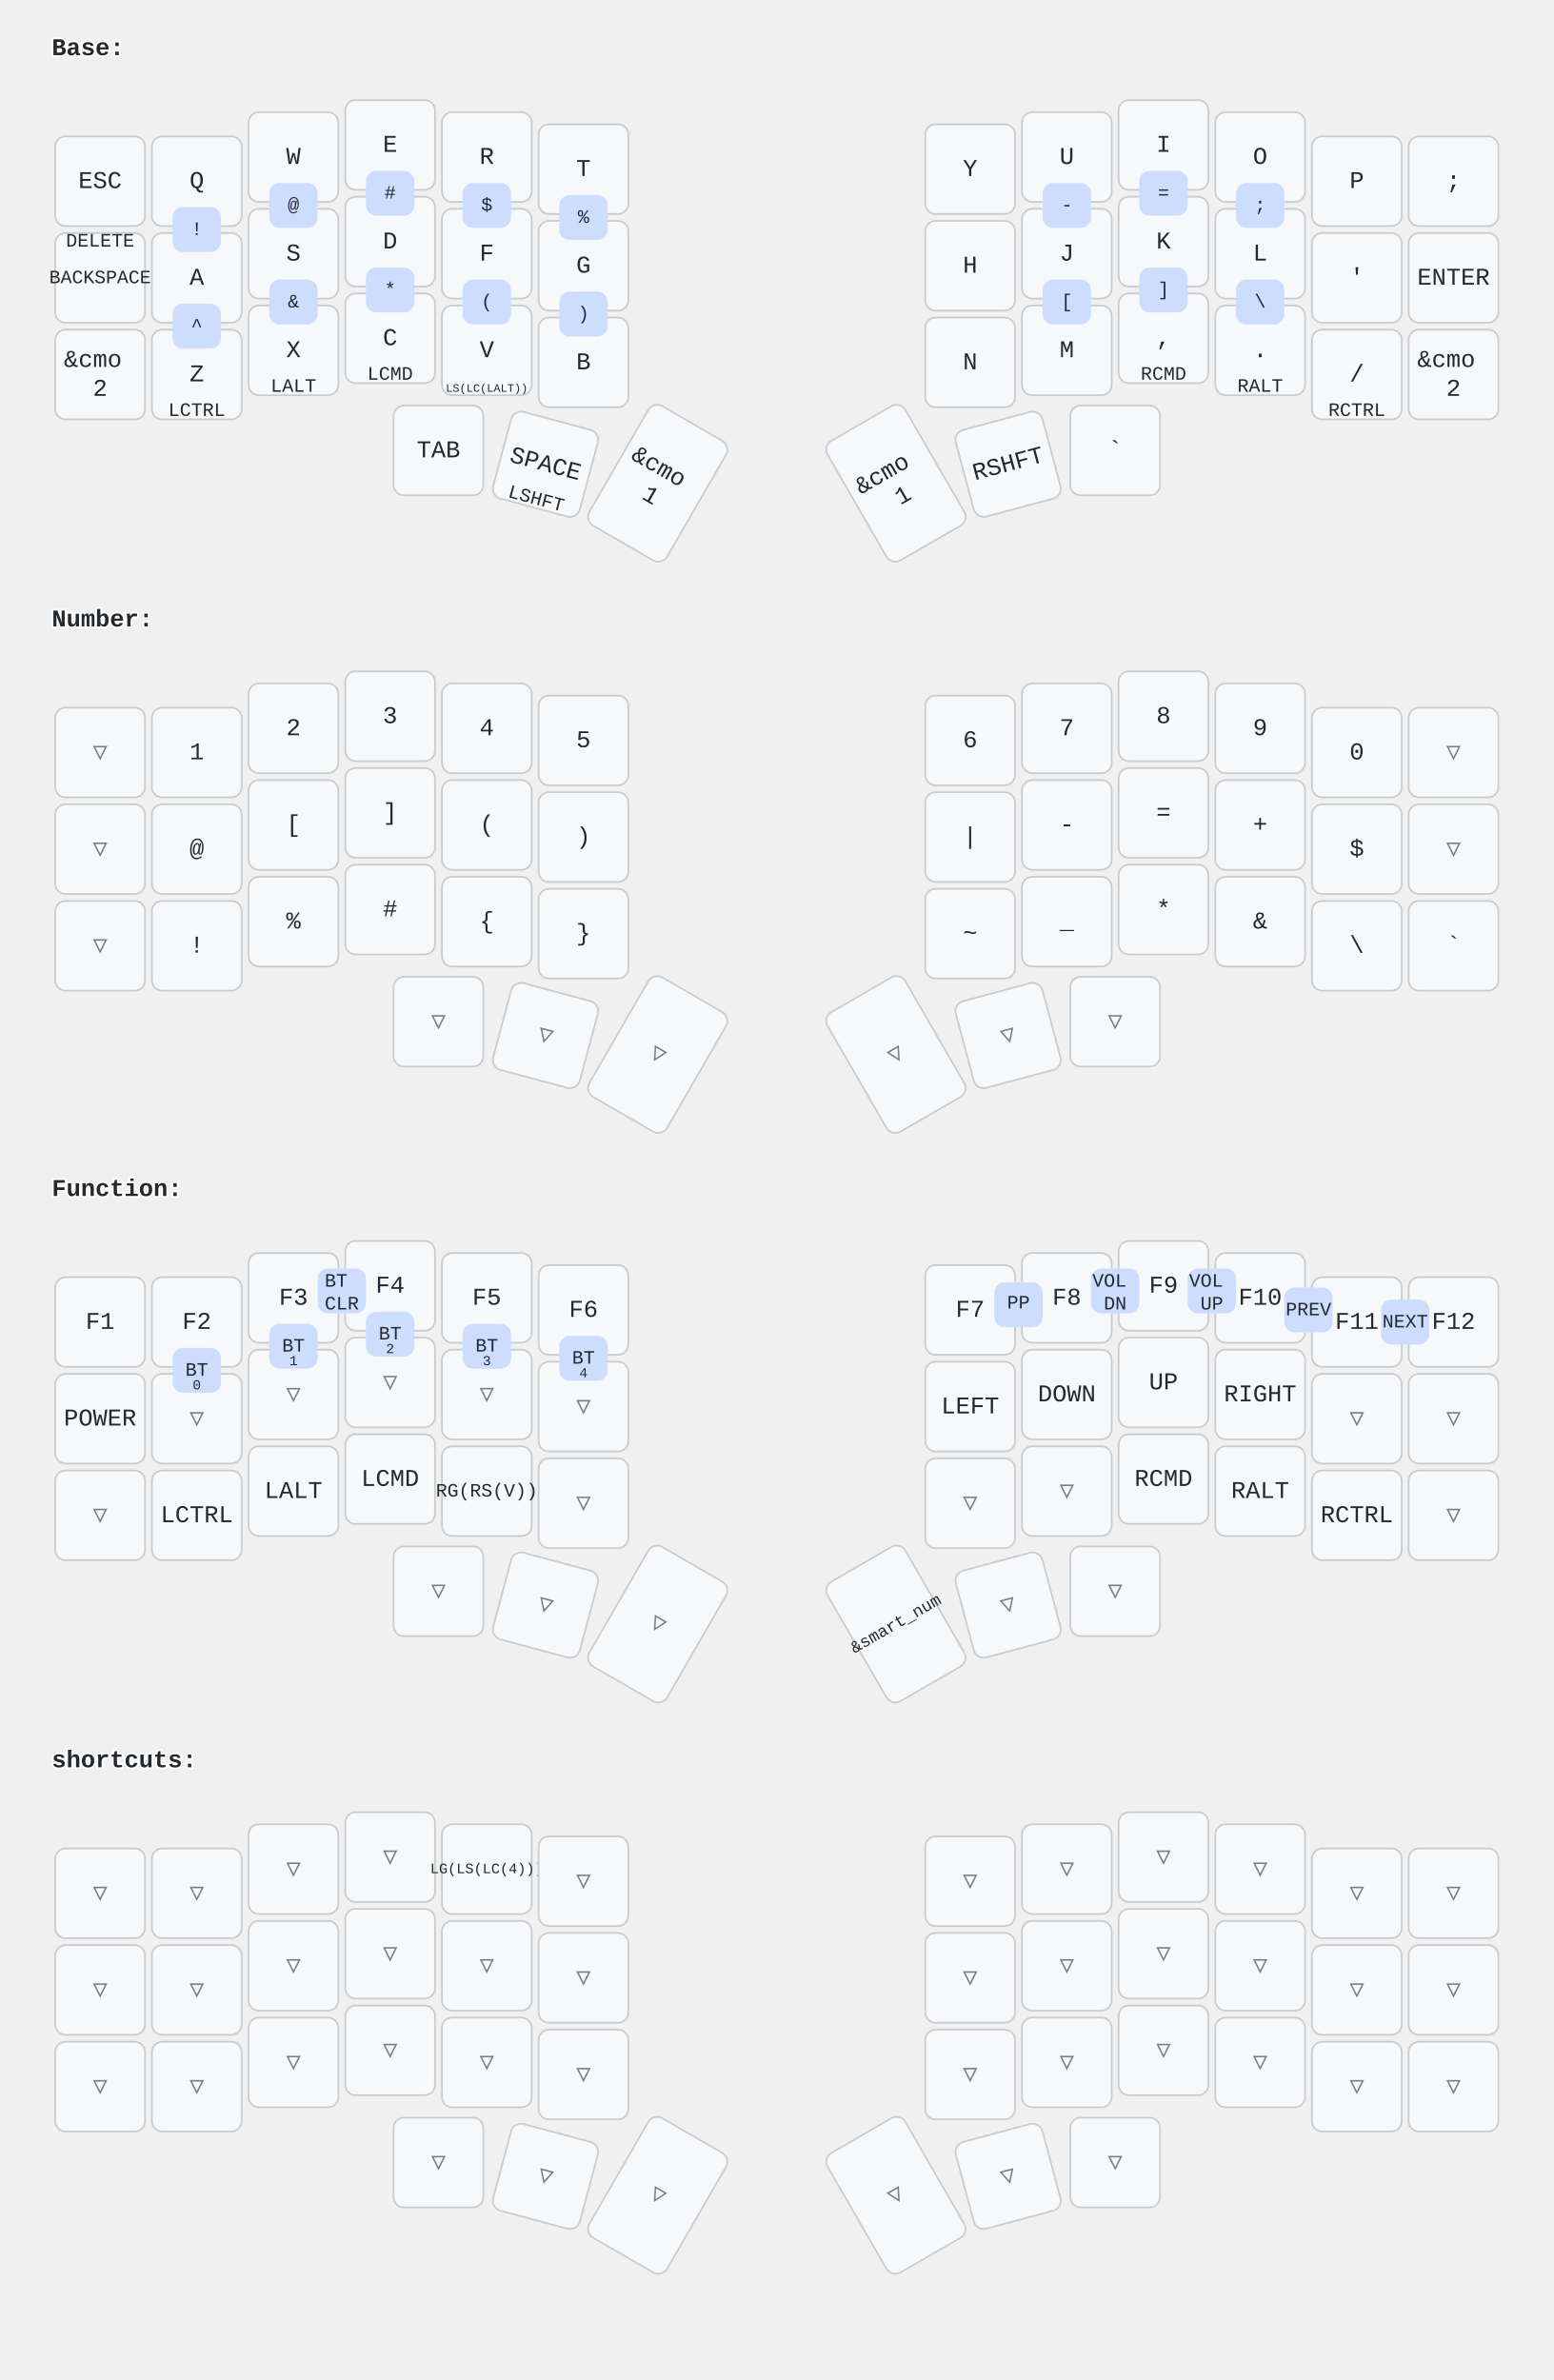
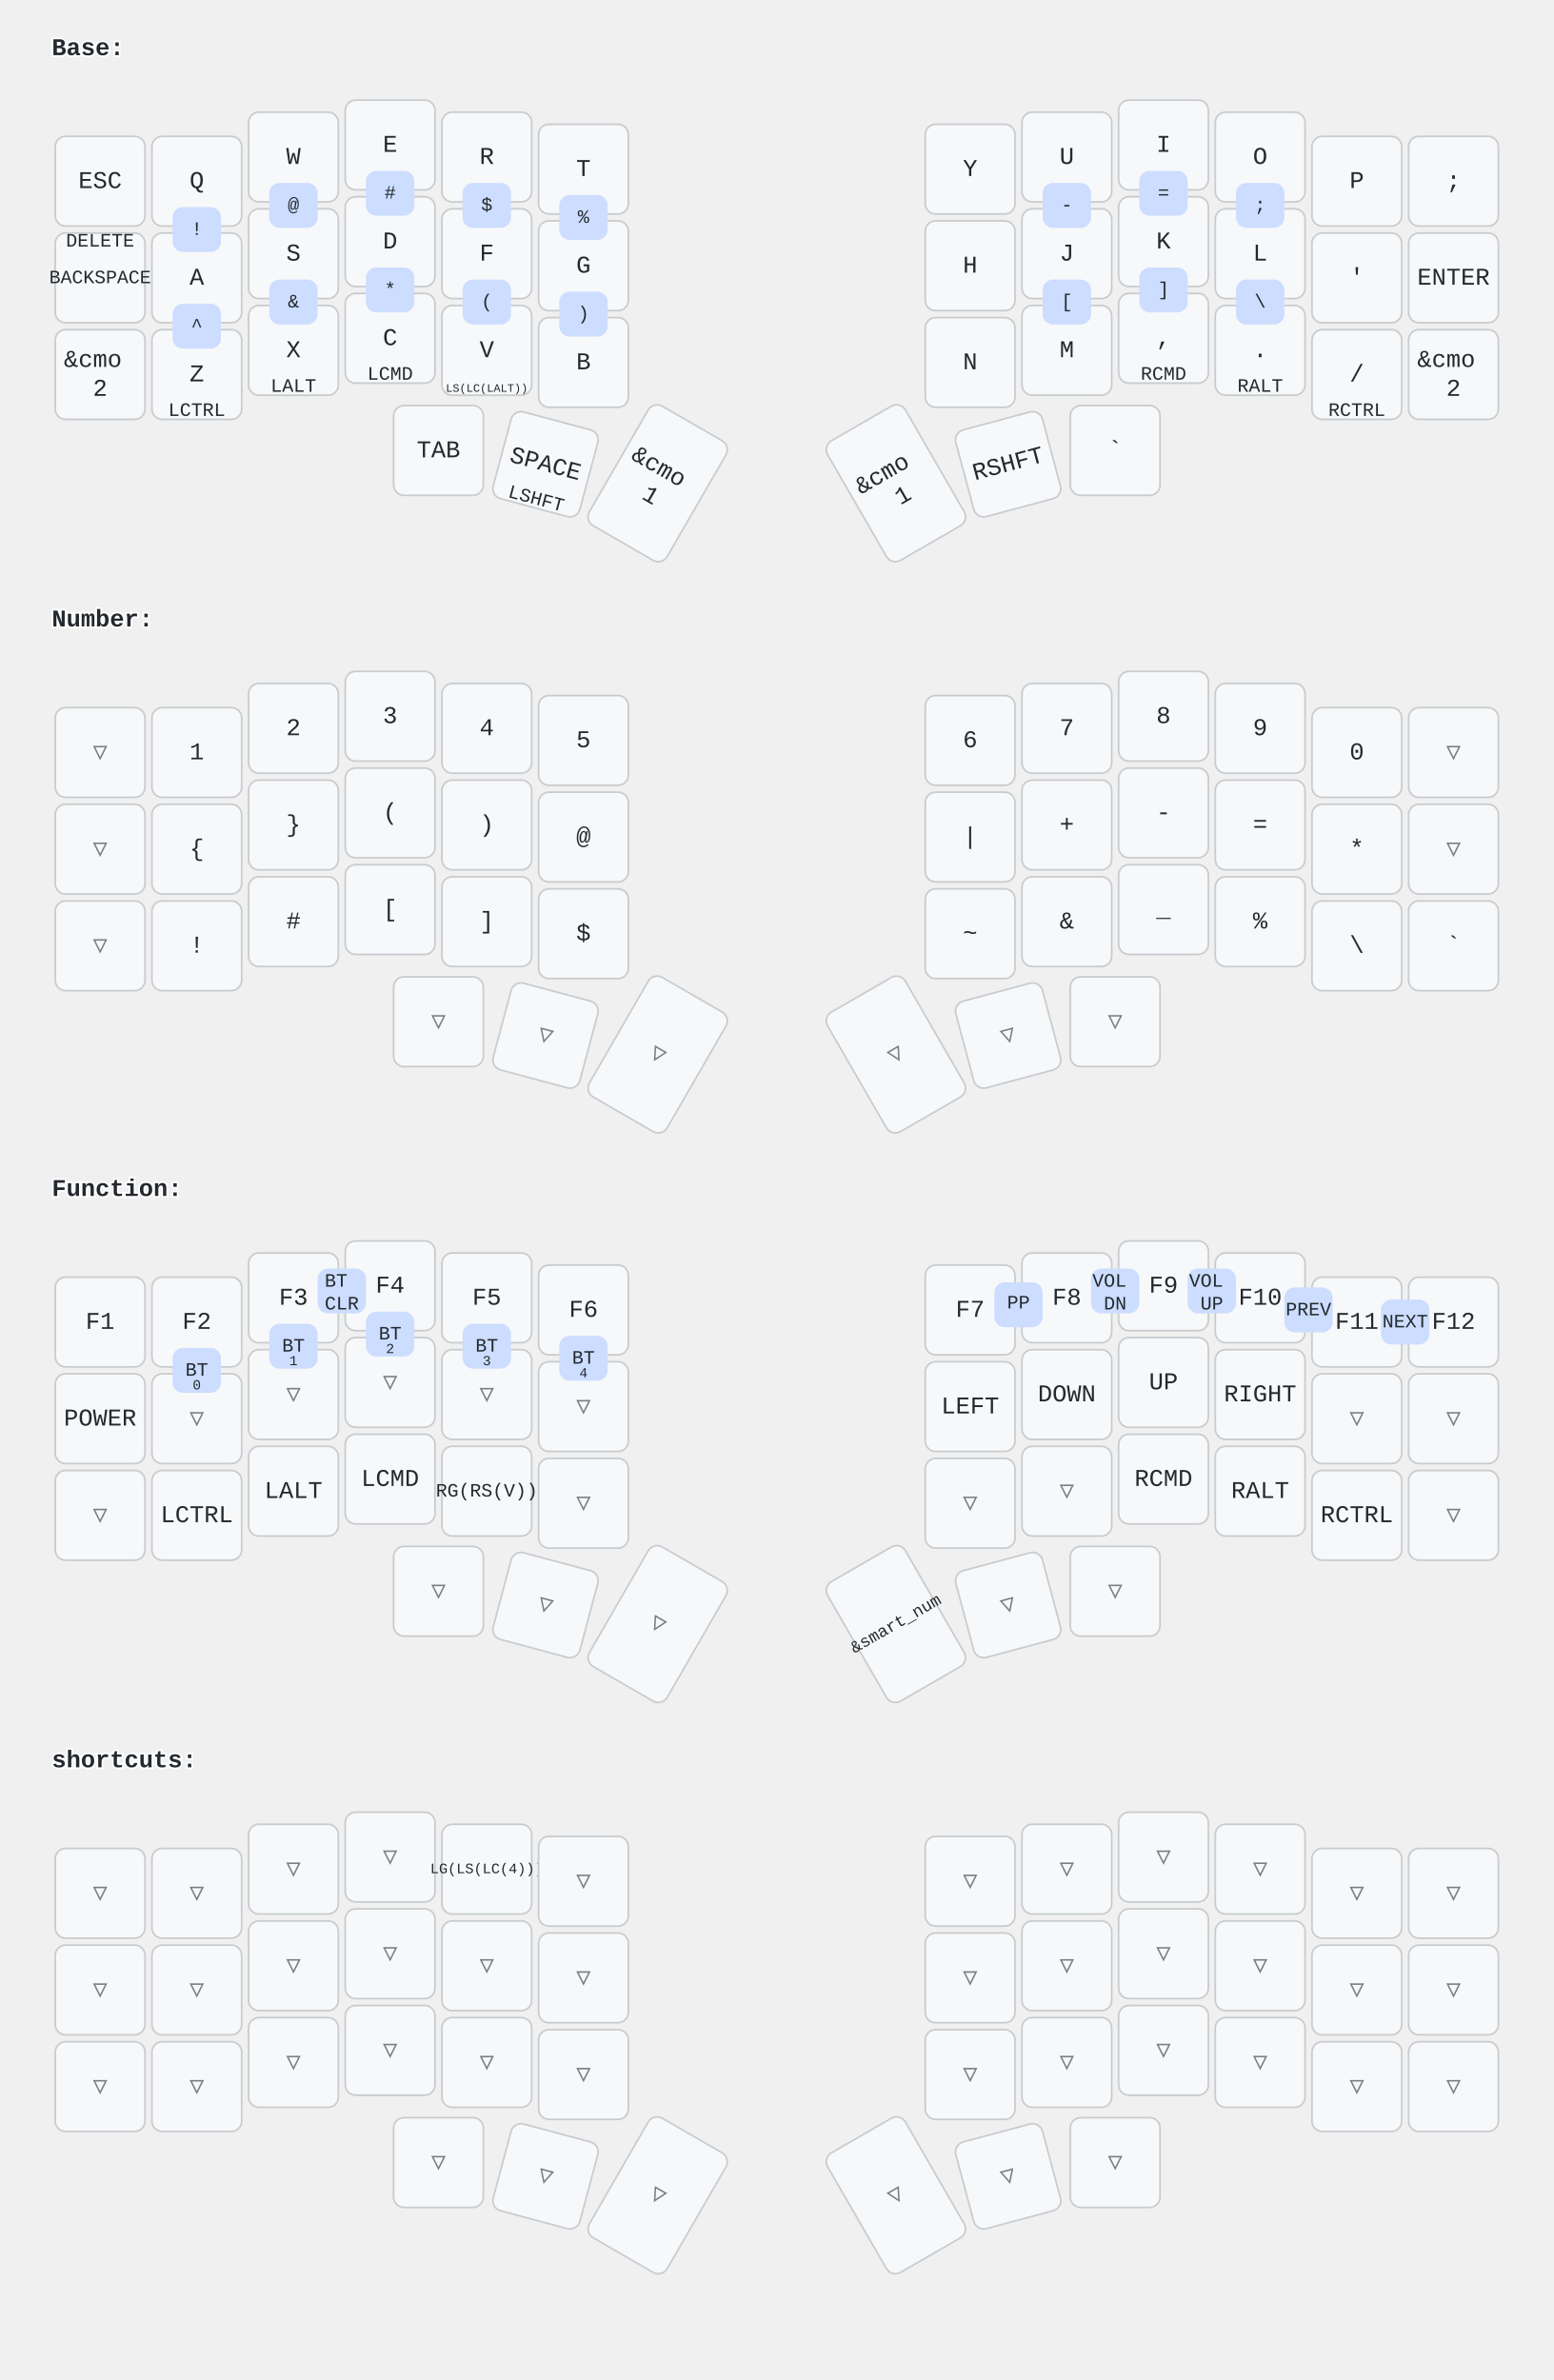
<svg xmlns="http://www.w3.org/2000/svg" width="900" height="1379" viewBox="0 0 900 1379" class="keymap">
  <style>/* inherit to force styles through use tags */
svg path {
    fill: inherit;
}

/* font and background color specifications */
svg.keymap {
    font-family: SFMono-Regular,Consolas,Liberation Mono,Menlo,monospace;
    font-size: 14px;
    font-kerning: normal;
    text-rendering: optimizeLegibility;
    fill: #24292e;
}

/* default key styling */
rect.key {
    fill: #f6f8fa;
    stroke: #c9cccf;
    stroke-width: 1;
}

/* default key side styling, only used is draw_key_sides is set */
rect.side {
    filter: brightness(90%);
}

/* color accent for combo boxes */
rect.combo, rect.combo-separate {
    fill: #cdf;
}

/* color accent for held keys */
rect.held, rect.combo.held {
    fill: #fdd;
}

/* color accent for ghost (optional) keys */
rect.ghost, rect.combo.ghost {
    stroke-dasharray: 4, 4;
    stroke-width: 2;
}

text {
    text-anchor: middle;
    dominant-baseline: middle;
}

/* styling for layer labels */
text.label {
    font-weight: bold;
    text-anchor: start;
    stroke: white;
    stroke-width: 2;
    paint-order: stroke;
}

/* styling for combo tap, and key hold/shifted label text */
text.combo, text.hold, text.shifted {
    font-size: 11px;
}

text.hold {
    text-anchor: middle;
    dominant-baseline: auto;
}

text.shifted {
    text-anchor: middle;
    dominant-baseline: hanging;
}

/* styling for hold/shifted label text in combo box */
text.combo.hold, text.combo.shifted {
    font-size: 8px;
}

/* lighter symbol for transparent keys */
text.trans {
    fill: #7b7e81;
}

/* styling for combo dendrons */
path.combo {
    stroke-width: 1;
    stroke: gray;
    fill: none;
}

/* Start Tabler Icons Cleanup */
/* cannot use height/width with glyphs */
.icon-tabler &gt; path {
    fill: inherit;
    stroke: inherit;
    stroke-width: 2;
}
/* hide tabler's default box */
.icon-tabler &gt; path[stroke="none"][fill="none"] {
    visibility: hidden;
}
/* End Tabler Icons Cleanup */
</style>
  <g transform="translate(30, 0)" class="layer-Base">
    <text x="0" y="28" class="label">Base:</text>
    <g transform="translate(0, 56)">
      <g transform="translate(28, 49)" class="key keypos-0">
        <rect rx="6" ry="6" x="-26" y="-26" width="52" height="52" class="key" />
        <text x="0" y="0" class="key tap">ESC</text>
      </g>
      <g transform="translate(84, 49)" class="key keypos-1">
        <rect rx="6" ry="6" x="-26" y="-26" width="52" height="52" class="key" />
        <text x="0" y="0" class="key tap">Q</text>
      </g>
      <g transform="translate(140, 35)" class="key keypos-2">
        <rect rx="6" ry="6" x="-26" y="-26" width="52" height="52" class="key" />
        <text x="0" y="0" class="key tap">W</text>
      </g>
      <g transform="translate(196, 28)" class="key keypos-3">
        <rect rx="6" ry="6" x="-26" y="-26" width="52" height="52" class="key" />
        <text x="0" y="0" class="key tap">E</text>
      </g>
      <g transform="translate(252, 35)" class="key keypos-4">
        <rect rx="6" ry="6" x="-26" y="-26" width="52" height="52" class="key" />
        <text x="0" y="0" class="key tap">R</text>
      </g>
      <g transform="translate(308, 42)" class="key keypos-5">
        <rect rx="6" ry="6" x="-26" y="-26" width="52" height="52" class="key" />
        <text x="0" y="0" class="key tap">T</text>
      </g>
      <g transform="translate(532, 42)" class="key keypos-6">
        <rect rx="6" ry="6" x="-26" y="-26" width="52" height="52" class="key" />
        <text x="0" y="0" class="key tap">Y</text>
      </g>
      <g transform="translate(588, 35)" class="key keypos-7">
        <rect rx="6" ry="6" x="-26" y="-26" width="52" height="52" class="key" />
        <text x="0" y="0" class="key tap">U</text>
      </g>
      <g transform="translate(644, 28)" class="key keypos-8">
        <rect rx="6" ry="6" x="-26" y="-26" width="52" height="52" class="key" />
        <text x="0" y="0" class="key tap">I</text>
      </g>
      <g transform="translate(700, 35)" class="key keypos-9">
        <rect rx="6" ry="6" x="-26" y="-26" width="52" height="52" class="key" />
        <text x="0" y="0" class="key tap">O</text>
      </g>
      <g transform="translate(756, 49)" class="key keypos-10">
        <rect rx="6" ry="6" x="-26" y="-26" width="52" height="52" class="key" />
        <text x="0" y="0" class="key tap">P</text>
      </g>
      <g transform="translate(812, 49)" class="key keypos-11">
        <rect rx="6" ry="6" x="-26" y="-26" width="52" height="52" class="key" />
        <text x="0" y="0" class="key tap">;</text>
      </g>
      <g transform="translate(28, 105)" class="key keypos-12">
        <rect rx="6" ry="6" x="-26" y="-26" width="52" height="52" class="key" />
        <text x="0" y="0" class="key tap">
          <tspan style="font-size: 78%">BACKSPACE</tspan>
        </text>
        <text x="0" y="-24" class="key shifted">DELETE</text>
      </g>
      <g transform="translate(84, 105)" class="key keypos-13">
        <rect rx="6" ry="6" x="-26" y="-26" width="52" height="52" class="key" />
        <text x="0" y="0" class="key tap">A</text>
      </g>
      <g transform="translate(140, 91)" class="key keypos-14">
        <rect rx="6" ry="6" x="-26" y="-26" width="52" height="52" class="key" />
        <text x="0" y="0" class="key tap">S</text>
      </g>
      <g transform="translate(196, 84)" class="key keypos-15">
        <rect rx="6" ry="6" x="-26" y="-26" width="52" height="52" class="key" />
        <text x="0" y="0" class="key tap">D</text>
      </g>
      <g transform="translate(252, 91)" class="key keypos-16">
        <rect rx="6" ry="6" x="-26" y="-26" width="52" height="52" class="key" />
        <text x="0" y="0" class="key tap">F</text>
      </g>
      <g transform="translate(308, 98)" class="key keypos-17">
        <rect rx="6" ry="6" x="-26" y="-26" width="52" height="52" class="key" />
        <text x="0" y="0" class="key tap">G</text>
      </g>
      <g transform="translate(532, 98)" class="key keypos-18">
        <rect rx="6" ry="6" x="-26" y="-26" width="52" height="52" class="key" />
        <text x="0" y="0" class="key tap">H</text>
      </g>
      <g transform="translate(588, 91)" class="key keypos-19">
        <rect rx="6" ry="6" x="-26" y="-26" width="52" height="52" class="key" />
        <text x="0" y="0" class="key tap">J</text>
      </g>
      <g transform="translate(644, 84)" class="key keypos-20">
        <rect rx="6" ry="6" x="-26" y="-26" width="52" height="52" class="key" />
        <text x="0" y="0" class="key tap">K</text>
      </g>
      <g transform="translate(700, 91)" class="key keypos-21">
        <rect rx="6" ry="6" x="-26" y="-26" width="52" height="52" class="key" />
        <text x="0" y="0" class="key tap">L</text>
      </g>
      <g transform="translate(756, 105)" class="key keypos-22">
        <rect rx="6" ry="6" x="-26" y="-26" width="52" height="52" class="key" />
        <text x="0" y="0" class="key tap">'</text>
      </g>
      <g transform="translate(812, 105)" class="key keypos-23">
        <rect rx="6" ry="6" x="-26" y="-26" width="52" height="52" class="key" />
        <text x="0" y="0" class="key tap">ENTER</text>
      </g>
      <g transform="translate(28, 161)" class="key keypos-24">
        <rect rx="6" ry="6" x="-26" y="-26" width="52" height="52" class="key" />
        <text x="0" y="0" class="key tap">
          <tspan x="0" dy="-0.6em">&amp;cmo</tspan>
          <tspan x="0" dy="1.2em">2</tspan>
        </text>
      </g>
      <g transform="translate(84, 161)" class="key keypos-25">
        <rect rx="6" ry="6" x="-26" y="-26" width="52" height="52" class="key" />
        <text x="0" y="0" class="key tap">Z</text>
        <text x="0" y="24" class="key hold">LCTRL</text>
      </g>
      <g transform="translate(140, 147)" class="key keypos-26">
        <rect rx="6" ry="6" x="-26" y="-26" width="52" height="52" class="key" />
        <text x="0" y="0" class="key tap">X</text>
        <text x="0" y="24" class="key hold">LALT</text>
      </g>
      <g transform="translate(196, 140)" class="key keypos-27">
        <rect rx="6" ry="6" x="-26" y="-26" width="52" height="52" class="key" />
        <text x="0" y="0" class="key tap">C</text>
        <text x="0" y="24" class="key hold">LCMD</text>
      </g>
      <g transform="translate(252, 147)" class="key keypos-28">
        <rect rx="6" ry="6" x="-26" y="-26" width="52" height="52" class="key" />
        <text x="0" y="0" class="key tap">V</text>
        <text x="0" y="24" class="key hold">
          <tspan style="font-size: 60%">LS(LC(LALT))</tspan>
        </text>
      </g>
      <g transform="translate(308, 154)" class="key keypos-29">
        <rect rx="6" ry="6" x="-26" y="-26" width="52" height="52" class="key" />
        <text x="0" y="0" class="key tap">B</text>
      </g>
      <g transform="translate(532, 154)" class="key keypos-30">
        <rect rx="6" ry="6" x="-26" y="-26" width="52" height="52" class="key" />
        <text x="0" y="0" class="key tap">N</text>
      </g>
      <g transform="translate(588, 147)" class="key keypos-31">
        <rect rx="6" ry="6" x="-26" y="-26" width="52" height="52" class="key" />
        <text x="0" y="0" class="key tap">M</text>
      </g>
      <g transform="translate(644, 140)" class="key keypos-32">
        <rect rx="6" ry="6" x="-26" y="-26" width="52" height="52" class="key" />
        <text x="0" y="0" class="key tap">,</text>
        <text x="0" y="24" class="key hold">RCMD</text>
      </g>
      <g transform="translate(700, 147)" class="key keypos-33">
        <rect rx="6" ry="6" x="-26" y="-26" width="52" height="52" class="key" />
        <text x="0" y="0" class="key tap">.</text>
        <text x="0" y="24" class="key hold">RALT</text>
      </g>
      <g transform="translate(756, 161)" class="key keypos-34">
        <rect rx="6" ry="6" x="-26" y="-26" width="52" height="52" class="key" />
        <text x="0" y="0" class="key tap">/</text>
        <text x="0" y="24" class="key hold">RCTRL</text>
      </g>
      <g transform="translate(812, 161)" class="key keypos-35">
        <rect rx="6" ry="6" x="-26" y="-26" width="52" height="52" class="key" />
        <text x="0" y="0" class="key tap">
          <tspan x="0" dy="-0.6em">&amp;cmo</tspan>
          <tspan x="0" dy="1.2em">2</tspan>
        </text>
      </g>
      <g transform="translate(224, 205)" class="key keypos-36">
        <rect rx="6" ry="6" x="-26" y="-26" width="52" height="52" class="key" />
        <text x="0" y="0" class="key tap">TAB</text>
      </g>
      <g transform="translate(286, 213) rotate(15.0)" class="key keypos-37">
        <rect rx="6" ry="6" x="-26" y="-26" width="52" height="52" class="key" />
        <text x="0" y="0" class="key tap">SPACE</text>
        <text x="0" y="24" class="key hold">LSHFT</text>
      </g>
      <g transform="translate(351, 224) rotate(30.0)" class="key keypos-38">
        <rect rx="6" ry="6" x="-26" y="-40" width="52" height="80" class="key" />
        <text x="0" y="0" class="key tap">
          <tspan x="0" dy="-0.6em">&amp;cmo</tspan>
          <tspan x="0" dy="1.2em">1</tspan>
        </text>
      </g>
      <g transform="translate(489, 224) rotate(-30.0)" class="key keypos-39">
        <rect rx="6" ry="6" x="-26" y="-40" width="52" height="80" class="key" />
        <text x="0" y="0" class="key tap">
          <tspan x="0" dy="-0.6em">&amp;cmo</tspan>
          <tspan x="0" dy="1.2em">1</tspan>
        </text>
      </g>
      <g transform="translate(554, 213) rotate(-15.0)" class="key keypos-40">
        <rect rx="6" ry="6" x="-26" y="-26" width="52" height="52" class="key" />
        <text x="0" y="0" class="key tap">RSHFT</text>
      </g>
      <g transform="translate(616, 205)" class="key keypos-41">
        <rect rx="6" ry="6" x="-26" y="-26" width="52" height="52" class="key" />
        <text x="0" y="0" class="key tap">`</text>
      </g>
      <g class="combo combopos-0">
        <rect rx="6" ry="6" x="70" y="64" width="28" height="26" class="combo" />
        <text x="84" y="77" class="combo tap">!</text>
      </g>
      <g class="combo combopos-1">
        <rect rx="6" ry="6" x="126" y="50" width="28" height="26" class="combo" />
        <text x="140" y="63" class="combo tap">@</text>
      </g>
      <g class="combo combopos-2">
        <rect rx="6" ry="6" x="182" y="43" width="28" height="26" class="combo" />
        <text x="196" y="56" class="combo tap">#</text>
      </g>
      <g class="combo combopos-3">
        <rect rx="6" ry="6" x="238" y="50" width="28" height="26" class="combo" />
        <text x="252" y="63" class="combo tap">$</text>
      </g>
      <g class="combo combopos-4">
        <rect rx="6" ry="6" x="294" y="57" width="28" height="26" class="combo" />
        <text x="308" y="70" class="combo tap">%</text>
      </g>
      <g class="combo combopos-5">
        <rect rx="6" ry="6" x="70" y="120" width="28" height="26" class="combo" />
        <text x="84" y="133" class="combo tap">^</text>
      </g>
      <g class="combo combopos-6">
        <rect rx="6" ry="6" x="126" y="106" width="28" height="26" class="combo" />
        <text x="140" y="119" class="combo tap">&amp;</text>
      </g>
      <g class="combo combopos-7">
        <rect rx="6" ry="6" x="182" y="99" width="28" height="26" class="combo" />
        <text x="196" y="112" class="combo tap">*</text>
      </g>
      <g class="combo combopos-8">
        <rect rx="6" ry="6" x="238" y="106" width="28" height="26" class="combo" />
        <text x="252" y="119" class="combo tap">(</text>
      </g>
      <g class="combo combopos-9">
        <rect rx="6" ry="6" x="294" y="113" width="28" height="26" class="combo" />
        <text x="308" y="126" class="combo tap">)</text>
      </g>
      <g class="combo combopos-10">
        <rect rx="6" ry="6" x="574" y="50" width="28" height="26" class="combo" />
        <text x="588" y="63" class="combo tap">-</text>
      </g>
      <g class="combo combopos-11">
        <rect rx="6" ry="6" x="630" y="43" width="28" height="26" class="combo" />
        <text x="644" y="56" class="combo tap">=</text>
      </g>
      <g class="combo combopos-12">
        <rect rx="6" ry="6" x="686" y="50" width="28" height="26" class="combo" />
        <text x="700" y="63" class="combo tap">;</text>
      </g>
      <g class="combo combopos-13">
        <rect rx="6" ry="6" x="574" y="106" width="28" height="26" class="combo" />
        <text x="588" y="119" class="combo tap">[</text>
      </g>
      <g class="combo combopos-14">
        <rect rx="6" ry="6" x="630" y="99" width="28" height="26" class="combo" />
        <text x="644" y="112" class="combo tap">]</text>
      </g>
      <g class="combo combopos-15">
        <rect rx="6" ry="6" x="686" y="106" width="28" height="26" class="combo" />
        <text x="700" y="119" class="combo tap">\</text>
      </g>
    </g>
  </g>
  <g transform="translate(30, 331)" class="layer-Number">
    <text x="0" y="28" class="label">Number:</text>
    <g transform="translate(0, 56)">
      <g transform="translate(28, 49)" class="key trans keypos-0">
        <rect rx="6" ry="6" x="-26" y="-26" width="52" height="52" class="key trans" />
        <text x="0" y="0" class="key trans tap">▽</text>
      </g>
      <g transform="translate(84, 49)" class="key keypos-1">
        <rect rx="6" ry="6" x="-26" y="-26" width="52" height="52" class="key" />
        <text x="0" y="0" class="key tap">1</text>
      </g>
      <g transform="translate(140, 35)" class="key keypos-2">
        <rect rx="6" ry="6" x="-26" y="-26" width="52" height="52" class="key" />
        <text x="0" y="0" class="key tap">2</text>
      </g>
      <g transform="translate(196, 28)" class="key keypos-3">
        <rect rx="6" ry="6" x="-26" y="-26" width="52" height="52" class="key" />
        <text x="0" y="0" class="key tap">3</text>
      </g>
      <g transform="translate(252, 35)" class="key keypos-4">
        <rect rx="6" ry="6" x="-26" y="-26" width="52" height="52" class="key" />
        <text x="0" y="0" class="key tap">4</text>
      </g>
      <g transform="translate(308, 42)" class="key keypos-5">
        <rect rx="6" ry="6" x="-26" y="-26" width="52" height="52" class="key" />
        <text x="0" y="0" class="key tap">5</text>
      </g>
      <g transform="translate(532, 42)" class="key keypos-6">
        <rect rx="6" ry="6" x="-26" y="-26" width="52" height="52" class="key" />
        <text x="0" y="0" class="key tap">6</text>
      </g>
      <g transform="translate(588, 35)" class="key keypos-7">
        <rect rx="6" ry="6" x="-26" y="-26" width="52" height="52" class="key" />
        <text x="0" y="0" class="key tap">7</text>
      </g>
      <g transform="translate(644, 28)" class="key keypos-8">
        <rect rx="6" ry="6" x="-26" y="-26" width="52" height="52" class="key" />
        <text x="0" y="0" class="key tap">8</text>
      </g>
      <g transform="translate(700, 35)" class="key keypos-9">
        <rect rx="6" ry="6" x="-26" y="-26" width="52" height="52" class="key" />
        <text x="0" y="0" class="key tap">9</text>
      </g>
      <g transform="translate(756, 49)" class="key keypos-10">
        <rect rx="6" ry="6" x="-26" y="-26" width="52" height="52" class="key" />
        <text x="0" y="0" class="key tap">0</text>
      </g>
      <g transform="translate(812, 49)" class="key trans keypos-11">
        <rect rx="6" ry="6" x="-26" y="-26" width="52" height="52" class="key trans" />
        <text x="0" y="0" class="key trans tap">▽</text>
      </g>
      <g transform="translate(28, 105)" class="key trans keypos-12">
        <rect rx="6" ry="6" x="-26" y="-26" width="52" height="52" class="key trans" />
        <text x="0" y="0" class="key trans tap">▽</text>
      </g>
      <g transform="translate(84, 105)" class="key keypos-13">
        <rect rx="6" ry="6" x="-26" y="-26" width="52" height="52" class="key" />
+         <text x="0" y="0" class="key tap">{</text>
+       </g>
+       <g transform="translate(140, 91)" class="key keypos-14">
+         <rect rx="6" ry="6" x="-26" y="-26" width="52" height="52" class="key" />
+         <text x="0" y="0" class="key tap">}</text>
+       </g>
+       <g transform="translate(196, 84)" class="key keypos-15">
+         <rect rx="6" ry="6" x="-26" y="-26" width="52" height="52" class="key" />
+         <text x="0" y="0" class="key tap">(</text>
+       </g>
+       <g transform="translate(252, 91)" class="key keypos-16">
+         <rect rx="6" ry="6" x="-26" y="-26" width="52" height="52" class="key" />
+         <text x="0" y="0" class="key tap">)</text>
+       </g>
+       <g transform="translate(308, 98)" class="key keypos-17">
+         <rect rx="6" ry="6" x="-26" y="-26" width="52" height="52" class="key" />
        <text x="0" y="0" class="key tap">@</text>
      </g>
-       <g transform="translate(140, 91)" class="key keypos-14">
+       <g transform="translate(532, 98)" class="key keypos-18">
+         <rect rx="6" ry="6" x="-26" y="-26" width="52" height="52" class="key" />
+         <text x="0" y="0" class="key tap">|</text>
+       </g>
+       <g transform="translate(588, 91)" class="key keypos-19">
+         <rect rx="6" ry="6" x="-26" y="-26" width="52" height="52" class="key" />
+         <text x="0" y="0" class="key tap">+</text>
+       </g>
+       <g transform="translate(644, 84)" class="key keypos-20">
+         <rect rx="6" ry="6" x="-26" y="-26" width="52" height="52" class="key" />
+         <text x="0" y="0" class="key tap">-</text>
+       </g>
+       <g transform="translate(700, 91)" class="key keypos-21">
+         <rect rx="6" ry="6" x="-26" y="-26" width="52" height="52" class="key" />
+         <text x="0" y="0" class="key tap">=</text>
+       </g>
+       <g transform="translate(756, 105)" class="key keypos-22">
+         <rect rx="6" ry="6" x="-26" y="-26" width="52" height="52" class="key" />
+         <text x="0" y="0" class="key tap">*</text>
+       </g>
+       <g transform="translate(812, 105)" class="key trans keypos-23">
+         <rect rx="6" ry="6" x="-26" y="-26" width="52" height="52" class="key trans" />
+         <text x="0" y="0" class="key trans tap">▽</text>
+       </g>
+       <g transform="translate(28, 161)" class="key trans keypos-24">
+         <rect rx="6" ry="6" x="-26" y="-26" width="52" height="52" class="key trans" />
+         <text x="0" y="0" class="key trans tap">▽</text>
+       </g>
+       <g transform="translate(84, 161)" class="key keypos-25">
+         <rect rx="6" ry="6" x="-26" y="-26" width="52" height="52" class="key" />
+         <text x="0" y="0" class="key tap">!</text>
+       </g>
+       <g transform="translate(140, 147)" class="key keypos-26">
+         <rect rx="6" ry="6" x="-26" y="-26" width="52" height="52" class="key" />
+         <text x="0" y="0" class="key tap">#</text>
+       </g>
+       <g transform="translate(196, 140)" class="key keypos-27">
        <rect rx="6" ry="6" x="-26" y="-26" width="52" height="52" class="key" />
        <text x="0" y="0" class="key tap">[</text>
      </g>
-       <g transform="translate(196, 84)" class="key keypos-15">
+       <g transform="translate(252, 147)" class="key keypos-28">
        <rect rx="6" ry="6" x="-26" y="-26" width="52" height="52" class="key" />
        <text x="0" y="0" class="key tap">]</text>
      </g>
-       <g transform="translate(252, 91)" class="key keypos-16">
-         <rect rx="6" ry="6" x="-26" y="-26" width="52" height="52" class="key" />
-         <text x="0" y="0" class="key tap">(</text>
-       </g>
-       <g transform="translate(308, 98)" class="key keypos-17">
-         <rect rx="6" ry="6" x="-26" y="-26" width="52" height="52" class="key" />
-         <text x="0" y="0" class="key tap">)</text>
-       </g>
-       <g transform="translate(532, 98)" class="key keypos-18">
-         <rect rx="6" ry="6" x="-26" y="-26" width="52" height="52" class="key" />
-         <text x="0" y="0" class="key tap">|</text>
-       </g>
-       <g transform="translate(588, 91)" class="key keypos-19">
-         <rect rx="6" ry="6" x="-26" y="-26" width="52" height="52" class="key" />
-         <text x="0" y="0" class="key tap">-</text>
-       </g>
-       <g transform="translate(644, 84)" class="key keypos-20">
-         <rect rx="6" ry="6" x="-26" y="-26" width="52" height="52" class="key" />
-         <text x="0" y="0" class="key tap">=</text>
-       </g>
-       <g transform="translate(700, 91)" class="key keypos-21">
-         <rect rx="6" ry="6" x="-26" y="-26" width="52" height="52" class="key" />
-         <text x="0" y="0" class="key tap">+</text>
-       </g>
-       <g transform="translate(756, 105)" class="key keypos-22">
+       <g transform="translate(308, 154)" class="key keypos-29">
        <rect rx="6" ry="6" x="-26" y="-26" width="52" height="52" class="key" />
        <text x="0" y="0" class="key tap">$</text>
      </g>
-       <g transform="translate(812, 105)" class="key trans keypos-23">
-         <rect rx="6" ry="6" x="-26" y="-26" width="52" height="52" class="key trans" />
-         <text x="0" y="0" class="key trans tap">▽</text>
-       </g>
-       <g transform="translate(28, 161)" class="key trans keypos-24">
-         <rect rx="6" ry="6" x="-26" y="-26" width="52" height="52" class="key trans" />
-         <text x="0" y="0" class="key trans tap">▽</text>
-       </g>
-       <g transform="translate(84, 161)" class="key keypos-25">
-         <rect rx="6" ry="6" x="-26" y="-26" width="52" height="52" class="key" />
-         <text x="0" y="0" class="key tap">!</text>
-       </g>
-       <g transform="translate(140, 147)" class="key keypos-26">
+       <g transform="translate(532, 154)" class="key keypos-30">
+         <rect rx="6" ry="6" x="-26" y="-26" width="52" height="52" class="key" />
+         <text x="0" y="0" class="key tap">~</text>
+       </g>
+       <g transform="translate(588, 147)" class="key keypos-31">
+         <rect rx="6" ry="6" x="-26" y="-26" width="52" height="52" class="key" />
+         <text x="0" y="0" class="key tap">&amp;</text>
+       </g>
+       <g transform="translate(644, 140)" class="key keypos-32">
+         <rect rx="6" ry="6" x="-26" y="-26" width="52" height="52" class="key" />
+         <text x="0" y="0" class="key tap">_</text>
+       </g>
+       <g transform="translate(700, 147)" class="key keypos-33">
        <rect rx="6" ry="6" x="-26" y="-26" width="52" height="52" class="key" />
        <text x="0" y="0" class="key tap">%</text>
-       </g>
-       <g transform="translate(196, 140)" class="key keypos-27">
-         <rect rx="6" ry="6" x="-26" y="-26" width="52" height="52" class="key" />
-         <text x="0" y="0" class="key tap">#</text>
-       </g>
-       <g transform="translate(252, 147)" class="key keypos-28">
-         <rect rx="6" ry="6" x="-26" y="-26" width="52" height="52" class="key" />
-         <text x="0" y="0" class="key tap">{</text>
-       </g>
-       <g transform="translate(308, 154)" class="key keypos-29">
-         <rect rx="6" ry="6" x="-26" y="-26" width="52" height="52" class="key" />
-         <text x="0" y="0" class="key tap">}</text>
-       </g>
-       <g transform="translate(532, 154)" class="key keypos-30">
-         <rect rx="6" ry="6" x="-26" y="-26" width="52" height="52" class="key" />
-         <text x="0" y="0" class="key tap">~</text>
-       </g>
-       <g transform="translate(588, 147)" class="key keypos-31">
-         <rect rx="6" ry="6" x="-26" y="-26" width="52" height="52" class="key" />
-         <text x="0" y="0" class="key tap">_</text>
-       </g>
-       <g transform="translate(644, 140)" class="key keypos-32">
-         <rect rx="6" ry="6" x="-26" y="-26" width="52" height="52" class="key" />
-         <text x="0" y="0" class="key tap">*</text>
-       </g>
-       <g transform="translate(700, 147)" class="key keypos-33">
-         <rect rx="6" ry="6" x="-26" y="-26" width="52" height="52" class="key" />
-         <text x="0" y="0" class="key tap">&amp;</text>
      </g>
      <g transform="translate(756, 161)" class="key keypos-34">
        <rect rx="6" ry="6" x="-26" y="-26" width="52" height="52" class="key" />
        <text x="0" y="0" class="key tap">\</text>
      </g>
      <g transform="translate(812, 161)" class="key keypos-35">
        <rect rx="6" ry="6" x="-26" y="-26" width="52" height="52" class="key" />
        <text x="0" y="0" class="key tap">`</text>
      </g>
      <g transform="translate(224, 205)" class="key trans keypos-36">
        <rect rx="6" ry="6" x="-26" y="-26" width="52" height="52" class="key trans" />
        <text x="0" y="0" class="key trans tap">▽</text>
      </g>
      <g transform="translate(286, 213) rotate(15.0)" class="key trans keypos-37">
        <rect rx="6" ry="6" x="-26" y="-26" width="52" height="52" class="key trans" />
        <text x="0" y="0" class="key trans tap">▽</text>
      </g>
      <g transform="translate(351, 224) rotate(30.0)" class="key trans keypos-38">
        <rect rx="6" ry="6" x="-26" y="-40" width="52" height="80" class="key trans" />
        <text x="0" y="0" class="key trans tap">▽</text>
      </g>
      <g transform="translate(489, 224) rotate(-30.0)" class="key trans keypos-39">
        <rect rx="6" ry="6" x="-26" y="-40" width="52" height="80" class="key trans" />
        <text x="0" y="0" class="key trans tap">▽</text>
      </g>
      <g transform="translate(554, 213) rotate(-15.0)" class="key trans keypos-40">
        <rect rx="6" ry="6" x="-26" y="-26" width="52" height="52" class="key trans" />
        <text x="0" y="0" class="key trans tap">▽</text>
      </g>
      <g transform="translate(616, 205)" class="key trans keypos-41">
        <rect rx="6" ry="6" x="-26" y="-26" width="52" height="52" class="key trans" />
        <text x="0" y="0" class="key trans tap">▽</text>
      </g>
    </g>
  </g>
  <g transform="translate(30, 661)" class="layer-Function">
    <text x="0" y="28" class="label">Function:</text>
    <g transform="translate(0, 56)">
      <g transform="translate(28, 49)" class="key keypos-0">
        <rect rx="6" ry="6" x="-26" y="-26" width="52" height="52" class="key" />
        <text x="0" y="0" class="key tap">F1</text>
      </g>
      <g transform="translate(84, 49)" class="key keypos-1">
        <rect rx="6" ry="6" x="-26" y="-26" width="52" height="52" class="key" />
        <text x="0" y="0" class="key tap">F2</text>
      </g>
      <g transform="translate(140, 35)" class="key keypos-2">
        <rect rx="6" ry="6" x="-26" y="-26" width="52" height="52" class="key" />
        <text x="0" y="0" class="key tap">F3</text>
      </g>
      <g transform="translate(196, 28)" class="key keypos-3">
        <rect rx="6" ry="6" x="-26" y="-26" width="52" height="52" class="key" />
        <text x="0" y="0" class="key tap">F4</text>
      </g>
      <g transform="translate(252, 35)" class="key keypos-4">
        <rect rx="6" ry="6" x="-26" y="-26" width="52" height="52" class="key" />
        <text x="0" y="0" class="key tap">F5</text>
      </g>
      <g transform="translate(308, 42)" class="key keypos-5">
        <rect rx="6" ry="6" x="-26" y="-26" width="52" height="52" class="key" />
        <text x="0" y="0" class="key tap">F6</text>
      </g>
      <g transform="translate(532, 42)" class="key keypos-6">
        <rect rx="6" ry="6" x="-26" y="-26" width="52" height="52" class="key" />
        <text x="0" y="0" class="key tap">F7</text>
      </g>
      <g transform="translate(588, 35)" class="key keypos-7">
        <rect rx="6" ry="6" x="-26" y="-26" width="52" height="52" class="key" />
        <text x="0" y="0" class="key tap">F8</text>
      </g>
      <g transform="translate(644, 28)" class="key keypos-8">
        <rect rx="6" ry="6" x="-26" y="-26" width="52" height="52" class="key" />
        <text x="0" y="0" class="key tap">F9</text>
      </g>
      <g transform="translate(700, 35)" class="key keypos-9">
        <rect rx="6" ry="6" x="-26" y="-26" width="52" height="52" class="key" />
        <text x="0" y="0" class="key tap">F10</text>
      </g>
      <g transform="translate(756, 49)" class="key keypos-10">
        <rect rx="6" ry="6" x="-26" y="-26" width="52" height="52" class="key" />
        <text x="0" y="0" class="key tap">F11</text>
      </g>
      <g transform="translate(812, 49)" class="key keypos-11">
        <rect rx="6" ry="6" x="-26" y="-26" width="52" height="52" class="key" />
        <text x="0" y="0" class="key tap">F12</text>
      </g>
      <g transform="translate(28, 105)" class="key keypos-12">
        <rect rx="6" ry="6" x="-26" y="-26" width="52" height="52" class="key" />
        <text x="0" y="0" class="key tap">POWER</text>
      </g>
      <g transform="translate(84, 105)" class="key trans keypos-13">
        <rect rx="6" ry="6" x="-26" y="-26" width="52" height="52" class="key trans" />
        <text x="0" y="0" class="key trans tap">▽</text>
      </g>
      <g transform="translate(140, 91)" class="key trans keypos-14">
        <rect rx="6" ry="6" x="-26" y="-26" width="52" height="52" class="key trans" />
        <text x="0" y="0" class="key trans tap">▽</text>
      </g>
      <g transform="translate(196, 84)" class="key trans keypos-15">
        <rect rx="6" ry="6" x="-26" y="-26" width="52" height="52" class="key trans" />
        <text x="0" y="0" class="key trans tap">▽</text>
      </g>
      <g transform="translate(252, 91)" class="key trans keypos-16">
        <rect rx="6" ry="6" x="-26" y="-26" width="52" height="52" class="key trans" />
        <text x="0" y="0" class="key trans tap">▽</text>
      </g>
      <g transform="translate(308, 98)" class="key trans keypos-17">
        <rect rx="6" ry="6" x="-26" y="-26" width="52" height="52" class="key trans" />
        <text x="0" y="0" class="key trans tap">▽</text>
      </g>
      <g transform="translate(532, 98)" class="key keypos-18">
        <rect rx="6" ry="6" x="-26" y="-26" width="52" height="52" class="key" />
        <text x="0" y="0" class="key tap">LEFT</text>
      </g>
      <g transform="translate(588, 91)" class="key keypos-19">
        <rect rx="6" ry="6" x="-26" y="-26" width="52" height="52" class="key" />
        <text x="0" y="0" class="key tap">DOWN</text>
      </g>
      <g transform="translate(644, 84)" class="key keypos-20">
        <rect rx="6" ry="6" x="-26" y="-26" width="52" height="52" class="key" />
        <text x="0" y="0" class="key tap">UP</text>
      </g>
      <g transform="translate(700, 91)" class="key keypos-21">
        <rect rx="6" ry="6" x="-26" y="-26" width="52" height="52" class="key" />
        <text x="0" y="0" class="key tap">RIGHT</text>
      </g>
      <g transform="translate(756, 105)" class="key trans keypos-22">
        <rect rx="6" ry="6" x="-26" y="-26" width="52" height="52" class="key trans" />
        <text x="0" y="0" class="key trans tap">▽</text>
      </g>
      <g transform="translate(812, 105)" class="key trans keypos-23">
        <rect rx="6" ry="6" x="-26" y="-26" width="52" height="52" class="key trans" />
        <text x="0" y="0" class="key trans tap">▽</text>
      </g>
      <g transform="translate(28, 161)" class="key trans keypos-24">
        <rect rx="6" ry="6" x="-26" y="-26" width="52" height="52" class="key trans" />
        <text x="0" y="0" class="key trans tap">▽</text>
      </g>
      <g transform="translate(84, 161)" class="key keypos-25">
        <rect rx="6" ry="6" x="-26" y="-26" width="52" height="52" class="key" />
        <text x="0" y="0" class="key tap">LCTRL</text>
      </g>
      <g transform="translate(140, 147)" class="key keypos-26">
        <rect rx="6" ry="6" x="-26" y="-26" width="52" height="52" class="key" />
        <text x="0" y="0" class="key tap">LALT</text>
      </g>
      <g transform="translate(196, 140)" class="key keypos-27">
        <rect rx="6" ry="6" x="-26" y="-26" width="52" height="52" class="key" />
        <text x="0" y="0" class="key tap">LCMD</text>
      </g>
      <g transform="translate(252, 147)" class="key keypos-28">
        <rect rx="6" ry="6" x="-26" y="-26" width="52" height="52" class="key" />
        <text x="0" y="0" class="key tap">
          <tspan style="font-size: 78%">RG(RS(V))</tspan>
        </text>
      </g>
      <g transform="translate(308, 154)" class="key trans keypos-29">
        <rect rx="6" ry="6" x="-26" y="-26" width="52" height="52" class="key trans" />
        <text x="0" y="0" class="key trans tap">▽</text>
      </g>
      <g transform="translate(532, 154)" class="key trans keypos-30">
        <rect rx="6" ry="6" x="-26" y="-26" width="52" height="52" class="key trans" />
        <text x="0" y="0" class="key trans tap">▽</text>
      </g>
      <g transform="translate(588, 147)" class="key trans keypos-31">
        <rect rx="6" ry="6" x="-26" y="-26" width="52" height="52" class="key trans" />
        <text x="0" y="0" class="key trans tap">▽</text>
      </g>
      <g transform="translate(644, 140)" class="key keypos-32">
        <rect rx="6" ry="6" x="-26" y="-26" width="52" height="52" class="key" />
        <text x="0" y="0" class="key tap">RCMD</text>
      </g>
      <g transform="translate(700, 147)" class="key keypos-33">
        <rect rx="6" ry="6" x="-26" y="-26" width="52" height="52" class="key" />
        <text x="0" y="0" class="key tap">RALT</text>
      </g>
      <g transform="translate(756, 161)" class="key keypos-34">
        <rect rx="6" ry="6" x="-26" y="-26" width="52" height="52" class="key" />
        <text x="0" y="0" class="key tap">RCTRL</text>
      </g>
      <g transform="translate(812, 161)" class="key trans keypos-35">
        <rect rx="6" ry="6" x="-26" y="-26" width="52" height="52" class="key trans" />
        <text x="0" y="0" class="key trans tap">▽</text>
      </g>
      <g transform="translate(224, 205)" class="key trans keypos-36">
        <rect rx="6" ry="6" x="-26" y="-26" width="52" height="52" class="key trans" />
        <text x="0" y="0" class="key trans tap">▽</text>
      </g>
      <g transform="translate(286, 213) rotate(15.0)" class="key trans keypos-37">
        <rect rx="6" ry="6" x="-26" y="-26" width="52" height="52" class="key trans" />
        <text x="0" y="0" class="key trans tap">▽</text>
      </g>
      <g transform="translate(351, 224) rotate(30.0)" class="key trans keypos-38">
        <rect rx="6" ry="6" x="-26" y="-40" width="52" height="80" class="key trans" />
        <text x="0" y="0" class="key trans tap">▽</text>
      </g>
      <g transform="translate(489, 224) rotate(-30.0)" class="key keypos-39">
        <rect rx="6" ry="6" x="-26" y="-40" width="52" height="80" class="key" />
        <text x="0" y="0" class="key tap">
          <tspan style="font-size: 70%">&amp;smart_num</tspan>
        </text>
      </g>
      <g transform="translate(554, 213) rotate(-15.0)" class="key trans keypos-40">
        <rect rx="6" ry="6" x="-26" y="-26" width="52" height="52" class="key trans" />
        <text x="0" y="0" class="key trans tap">▽</text>
      </g>
      <g transform="translate(616, 205)" class="key trans keypos-41">
        <rect rx="6" ry="6" x="-26" y="-26" width="52" height="52" class="key trans" />
        <text x="0" y="0" class="key trans tap">▽</text>
      </g>
      <g class="combo combopos-0">
        <rect rx="6" ry="6" x="70" y="64" width="28" height="26" class="combo" />
        <text x="84" y="77" class="combo tap">BT</text>
        <text x="84" y="88" class="combo hold">0</text>
      </g>
      <g class="combo combopos-1">
        <rect rx="6" ry="6" x="126" y="50" width="28" height="26" class="combo" />
        <text x="140" y="63" class="combo tap">BT</text>
        <text x="140" y="74" class="combo hold">1</text>
      </g>
      <g class="combo combopos-2">
        <rect rx="6" ry="6" x="182" y="43" width="28" height="26" class="combo" />
        <text x="196" y="56" class="combo tap">BT</text>
        <text x="196" y="67" class="combo hold">2</text>
      </g>
      <g class="combo combopos-3">
        <rect rx="6" ry="6" x="238" y="50" width="28" height="26" class="combo" />
        <text x="252" y="63" class="combo tap">BT</text>
        <text x="252" y="74" class="combo hold">3</text>
      </g>
      <g class="combo combopos-4">
        <rect rx="6" ry="6" x="294" y="57" width="28" height="26" class="combo" />
        <text x="308" y="70" class="combo tap">BT</text>
        <text x="308" y="81" class="combo hold">4</text>
      </g>
      <g class="combo combopos-5">
        <rect rx="6" ry="6" x="154" y="18" width="28" height="26" class="combo" />
        <text x="168" y="32" class="combo tap">
          <tspan x="168" dy="-0.6em">BT</tspan>
          <tspan x="168" dy="1.2em">CLR</tspan>
        </text>
      </g>
      <g class="combo combopos-6">
        <rect rx="6" ry="6" x="546" y="26" width="28" height="26" class="combo" />
        <text x="560" y="38" class="combo tap">PP</text>
      </g>
      <g class="combo combopos-7">
        <rect rx="6" ry="6" x="602" y="18" width="28" height="26" class="combo" />
        <text x="616" y="32" class="combo tap">
          <tspan x="616" dy="-0.6em">VOL</tspan>
          <tspan x="616" dy="1.2em">DN</tspan>
        </text>
      </g>
      <g class="combo combopos-8">
        <rect rx="6" ry="6" x="658" y="18" width="28" height="26" class="combo" />
        <text x="672" y="32" class="combo tap">
          <tspan x="672" dy="-0.6em">VOL</tspan>
          <tspan x="672" dy="1.2em">UP</tspan>
        </text>
      </g>
      <g class="combo combopos-9">
        <rect rx="6" ry="6" x="714" y="29" width="28" height="26" class="combo" />
        <text x="728" y="42" class="combo tap">PREV</text>
      </g>
      <g class="combo combopos-10">
        <rect rx="6" ry="6" x="770" y="36" width="28" height="26" class="combo" />
        <text x="784" y="49" class="combo tap">NEXT</text>
      </g>
    </g>
  </g>
  <g transform="translate(30, 992)" class="layer-shortcuts">
    <text x="0" y="28" class="label">shortcuts:</text>
    <g transform="translate(0, 56)">
      <g transform="translate(28, 49)" class="key trans keypos-0">
        <rect rx="6" ry="6" x="-26" y="-26" width="52" height="52" class="key trans" />
        <text x="0" y="0" class="key trans tap">▽</text>
      </g>
      <g transform="translate(84, 49)" class="key trans keypos-1">
        <rect rx="6" ry="6" x="-26" y="-26" width="52" height="52" class="key trans" />
        <text x="0" y="0" class="key trans tap">▽</text>
      </g>
      <g transform="translate(140, 35)" class="key trans keypos-2">
        <rect rx="6" ry="6" x="-26" y="-26" width="52" height="52" class="key trans" />
        <text x="0" y="0" class="key trans tap">▽</text>
      </g>
      <g transform="translate(196, 28)" class="key trans keypos-3">
        <rect rx="6" ry="6" x="-26" y="-26" width="52" height="52" class="key trans" />
        <text x="0" y="0" class="key trans tap">▽</text>
      </g>
      <g transform="translate(252, 35)" class="key keypos-4">
        <rect rx="6" ry="6" x="-26" y="-26" width="52" height="52" class="key" />
        <text x="0" y="0" class="key tap">
          <tspan style="font-size: 60%">LG(LS(LC(4)))</tspan>
        </text>
      </g>
      <g transform="translate(308, 42)" class="key trans keypos-5">
        <rect rx="6" ry="6" x="-26" y="-26" width="52" height="52" class="key trans" />
        <text x="0" y="0" class="key trans tap">▽</text>
      </g>
      <g transform="translate(532, 42)" class="key trans keypos-6">
        <rect rx="6" ry="6" x="-26" y="-26" width="52" height="52" class="key trans" />
        <text x="0" y="0" class="key trans tap">▽</text>
      </g>
      <g transform="translate(588, 35)" class="key trans keypos-7">
        <rect rx="6" ry="6" x="-26" y="-26" width="52" height="52" class="key trans" />
        <text x="0" y="0" class="key trans tap">▽</text>
      </g>
      <g transform="translate(644, 28)" class="key trans keypos-8">
        <rect rx="6" ry="6" x="-26" y="-26" width="52" height="52" class="key trans" />
        <text x="0" y="0" class="key trans tap">▽</text>
      </g>
      <g transform="translate(700, 35)" class="key trans keypos-9">
        <rect rx="6" ry="6" x="-26" y="-26" width="52" height="52" class="key trans" />
        <text x="0" y="0" class="key trans tap">▽</text>
      </g>
      <g transform="translate(756, 49)" class="key trans keypos-10">
        <rect rx="6" ry="6" x="-26" y="-26" width="52" height="52" class="key trans" />
        <text x="0" y="0" class="key trans tap">▽</text>
      </g>
      <g transform="translate(812, 49)" class="key trans keypos-11">
        <rect rx="6" ry="6" x="-26" y="-26" width="52" height="52" class="key trans" />
        <text x="0" y="0" class="key trans tap">▽</text>
      </g>
      <g transform="translate(28, 105)" class="key trans keypos-12">
        <rect rx="6" ry="6" x="-26" y="-26" width="52" height="52" class="key trans" />
        <text x="0" y="0" class="key trans tap">▽</text>
      </g>
      <g transform="translate(84, 105)" class="key trans keypos-13">
        <rect rx="6" ry="6" x="-26" y="-26" width="52" height="52" class="key trans" />
        <text x="0" y="0" class="key trans tap">▽</text>
      </g>
      <g transform="translate(140, 91)" class="key trans keypos-14">
        <rect rx="6" ry="6" x="-26" y="-26" width="52" height="52" class="key trans" />
        <text x="0" y="0" class="key trans tap">▽</text>
      </g>
      <g transform="translate(196, 84)" class="key trans keypos-15">
        <rect rx="6" ry="6" x="-26" y="-26" width="52" height="52" class="key trans" />
        <text x="0" y="0" class="key trans tap">▽</text>
      </g>
      <g transform="translate(252, 91)" class="key trans keypos-16">
        <rect rx="6" ry="6" x="-26" y="-26" width="52" height="52" class="key trans" />
        <text x="0" y="0" class="key trans tap">▽</text>
      </g>
      <g transform="translate(308, 98)" class="key trans keypos-17">
        <rect rx="6" ry="6" x="-26" y="-26" width="52" height="52" class="key trans" />
        <text x="0" y="0" class="key trans tap">▽</text>
      </g>
      <g transform="translate(532, 98)" class="key trans keypos-18">
        <rect rx="6" ry="6" x="-26" y="-26" width="52" height="52" class="key trans" />
        <text x="0" y="0" class="key trans tap">▽</text>
      </g>
      <g transform="translate(588, 91)" class="key trans keypos-19">
        <rect rx="6" ry="6" x="-26" y="-26" width="52" height="52" class="key trans" />
        <text x="0" y="0" class="key trans tap">▽</text>
      </g>
      <g transform="translate(644, 84)" class="key trans keypos-20">
        <rect rx="6" ry="6" x="-26" y="-26" width="52" height="52" class="key trans" />
        <text x="0" y="0" class="key trans tap">▽</text>
      </g>
      <g transform="translate(700, 91)" class="key trans keypos-21">
        <rect rx="6" ry="6" x="-26" y="-26" width="52" height="52" class="key trans" />
        <text x="0" y="0" class="key trans tap">▽</text>
      </g>
      <g transform="translate(756, 105)" class="key trans keypos-22">
        <rect rx="6" ry="6" x="-26" y="-26" width="52" height="52" class="key trans" />
        <text x="0" y="0" class="key trans tap">▽</text>
      </g>
      <g transform="translate(812, 105)" class="key trans keypos-23">
        <rect rx="6" ry="6" x="-26" y="-26" width="52" height="52" class="key trans" />
        <text x="0" y="0" class="key trans tap">▽</text>
      </g>
      <g transform="translate(28, 161)" class="key trans keypos-24">
        <rect rx="6" ry="6" x="-26" y="-26" width="52" height="52" class="key trans" />
        <text x="0" y="0" class="key trans tap">▽</text>
      </g>
      <g transform="translate(84, 161)" class="key trans keypos-25">
        <rect rx="6" ry="6" x="-26" y="-26" width="52" height="52" class="key trans" />
        <text x="0" y="0" class="key trans tap">▽</text>
      </g>
      <g transform="translate(140, 147)" class="key trans keypos-26">
        <rect rx="6" ry="6" x="-26" y="-26" width="52" height="52" class="key trans" />
        <text x="0" y="0" class="key trans tap">▽</text>
      </g>
      <g transform="translate(196, 140)" class="key trans keypos-27">
        <rect rx="6" ry="6" x="-26" y="-26" width="52" height="52" class="key trans" />
        <text x="0" y="0" class="key trans tap">▽</text>
      </g>
      <g transform="translate(252, 147)" class="key trans keypos-28">
        <rect rx="6" ry="6" x="-26" y="-26" width="52" height="52" class="key trans" />
        <text x="0" y="0" class="key trans tap">▽</text>
      </g>
      <g transform="translate(308, 154)" class="key trans keypos-29">
        <rect rx="6" ry="6" x="-26" y="-26" width="52" height="52" class="key trans" />
        <text x="0" y="0" class="key trans tap">▽</text>
      </g>
      <g transform="translate(532, 154)" class="key trans keypos-30">
        <rect rx="6" ry="6" x="-26" y="-26" width="52" height="52" class="key trans" />
        <text x="0" y="0" class="key trans tap">▽</text>
      </g>
      <g transform="translate(588, 147)" class="key trans keypos-31">
        <rect rx="6" ry="6" x="-26" y="-26" width="52" height="52" class="key trans" />
        <text x="0" y="0" class="key trans tap">▽</text>
      </g>
      <g transform="translate(644, 140)" class="key trans keypos-32">
        <rect rx="6" ry="6" x="-26" y="-26" width="52" height="52" class="key trans" />
        <text x="0" y="0" class="key trans tap">▽</text>
      </g>
      <g transform="translate(700, 147)" class="key trans keypos-33">
        <rect rx="6" ry="6" x="-26" y="-26" width="52" height="52" class="key trans" />
        <text x="0" y="0" class="key trans tap">▽</text>
      </g>
      <g transform="translate(756, 161)" class="key trans keypos-34">
        <rect rx="6" ry="6" x="-26" y="-26" width="52" height="52" class="key trans" />
        <text x="0" y="0" class="key trans tap">▽</text>
      </g>
      <g transform="translate(812, 161)" class="key trans keypos-35">
        <rect rx="6" ry="6" x="-26" y="-26" width="52" height="52" class="key trans" />
        <text x="0" y="0" class="key trans tap">▽</text>
      </g>
      <g transform="translate(224, 205)" class="key trans keypos-36">
        <rect rx="6" ry="6" x="-26" y="-26" width="52" height="52" class="key trans" />
        <text x="0" y="0" class="key trans tap">▽</text>
      </g>
      <g transform="translate(286, 213) rotate(15.0)" class="key trans keypos-37">
        <rect rx="6" ry="6" x="-26" y="-26" width="52" height="52" class="key trans" />
        <text x="0" y="0" class="key trans tap">▽</text>
      </g>
      <g transform="translate(351, 224) rotate(30.0)" class="key trans keypos-38">
        <rect rx="6" ry="6" x="-26" y="-40" width="52" height="80" class="key trans" />
        <text x="0" y="0" class="key trans tap">▽</text>
      </g>
      <g transform="translate(489, 224) rotate(-30.0)" class="key trans keypos-39">
        <rect rx="6" ry="6" x="-26" y="-40" width="52" height="80" class="key trans" />
        <text x="0" y="0" class="key trans tap">▽</text>
      </g>
      <g transform="translate(554, 213) rotate(-15.0)" class="key trans keypos-40">
        <rect rx="6" ry="6" x="-26" y="-26" width="52" height="52" class="key trans" />
        <text x="0" y="0" class="key trans tap">▽</text>
      </g>
      <g transform="translate(616, 205)" class="key trans keypos-41">
        <rect rx="6" ry="6" x="-26" y="-26" width="52" height="52" class="key trans" />
        <text x="0" y="0" class="key trans tap">▽</text>
      </g>
    </g>
  </g>
</svg>
